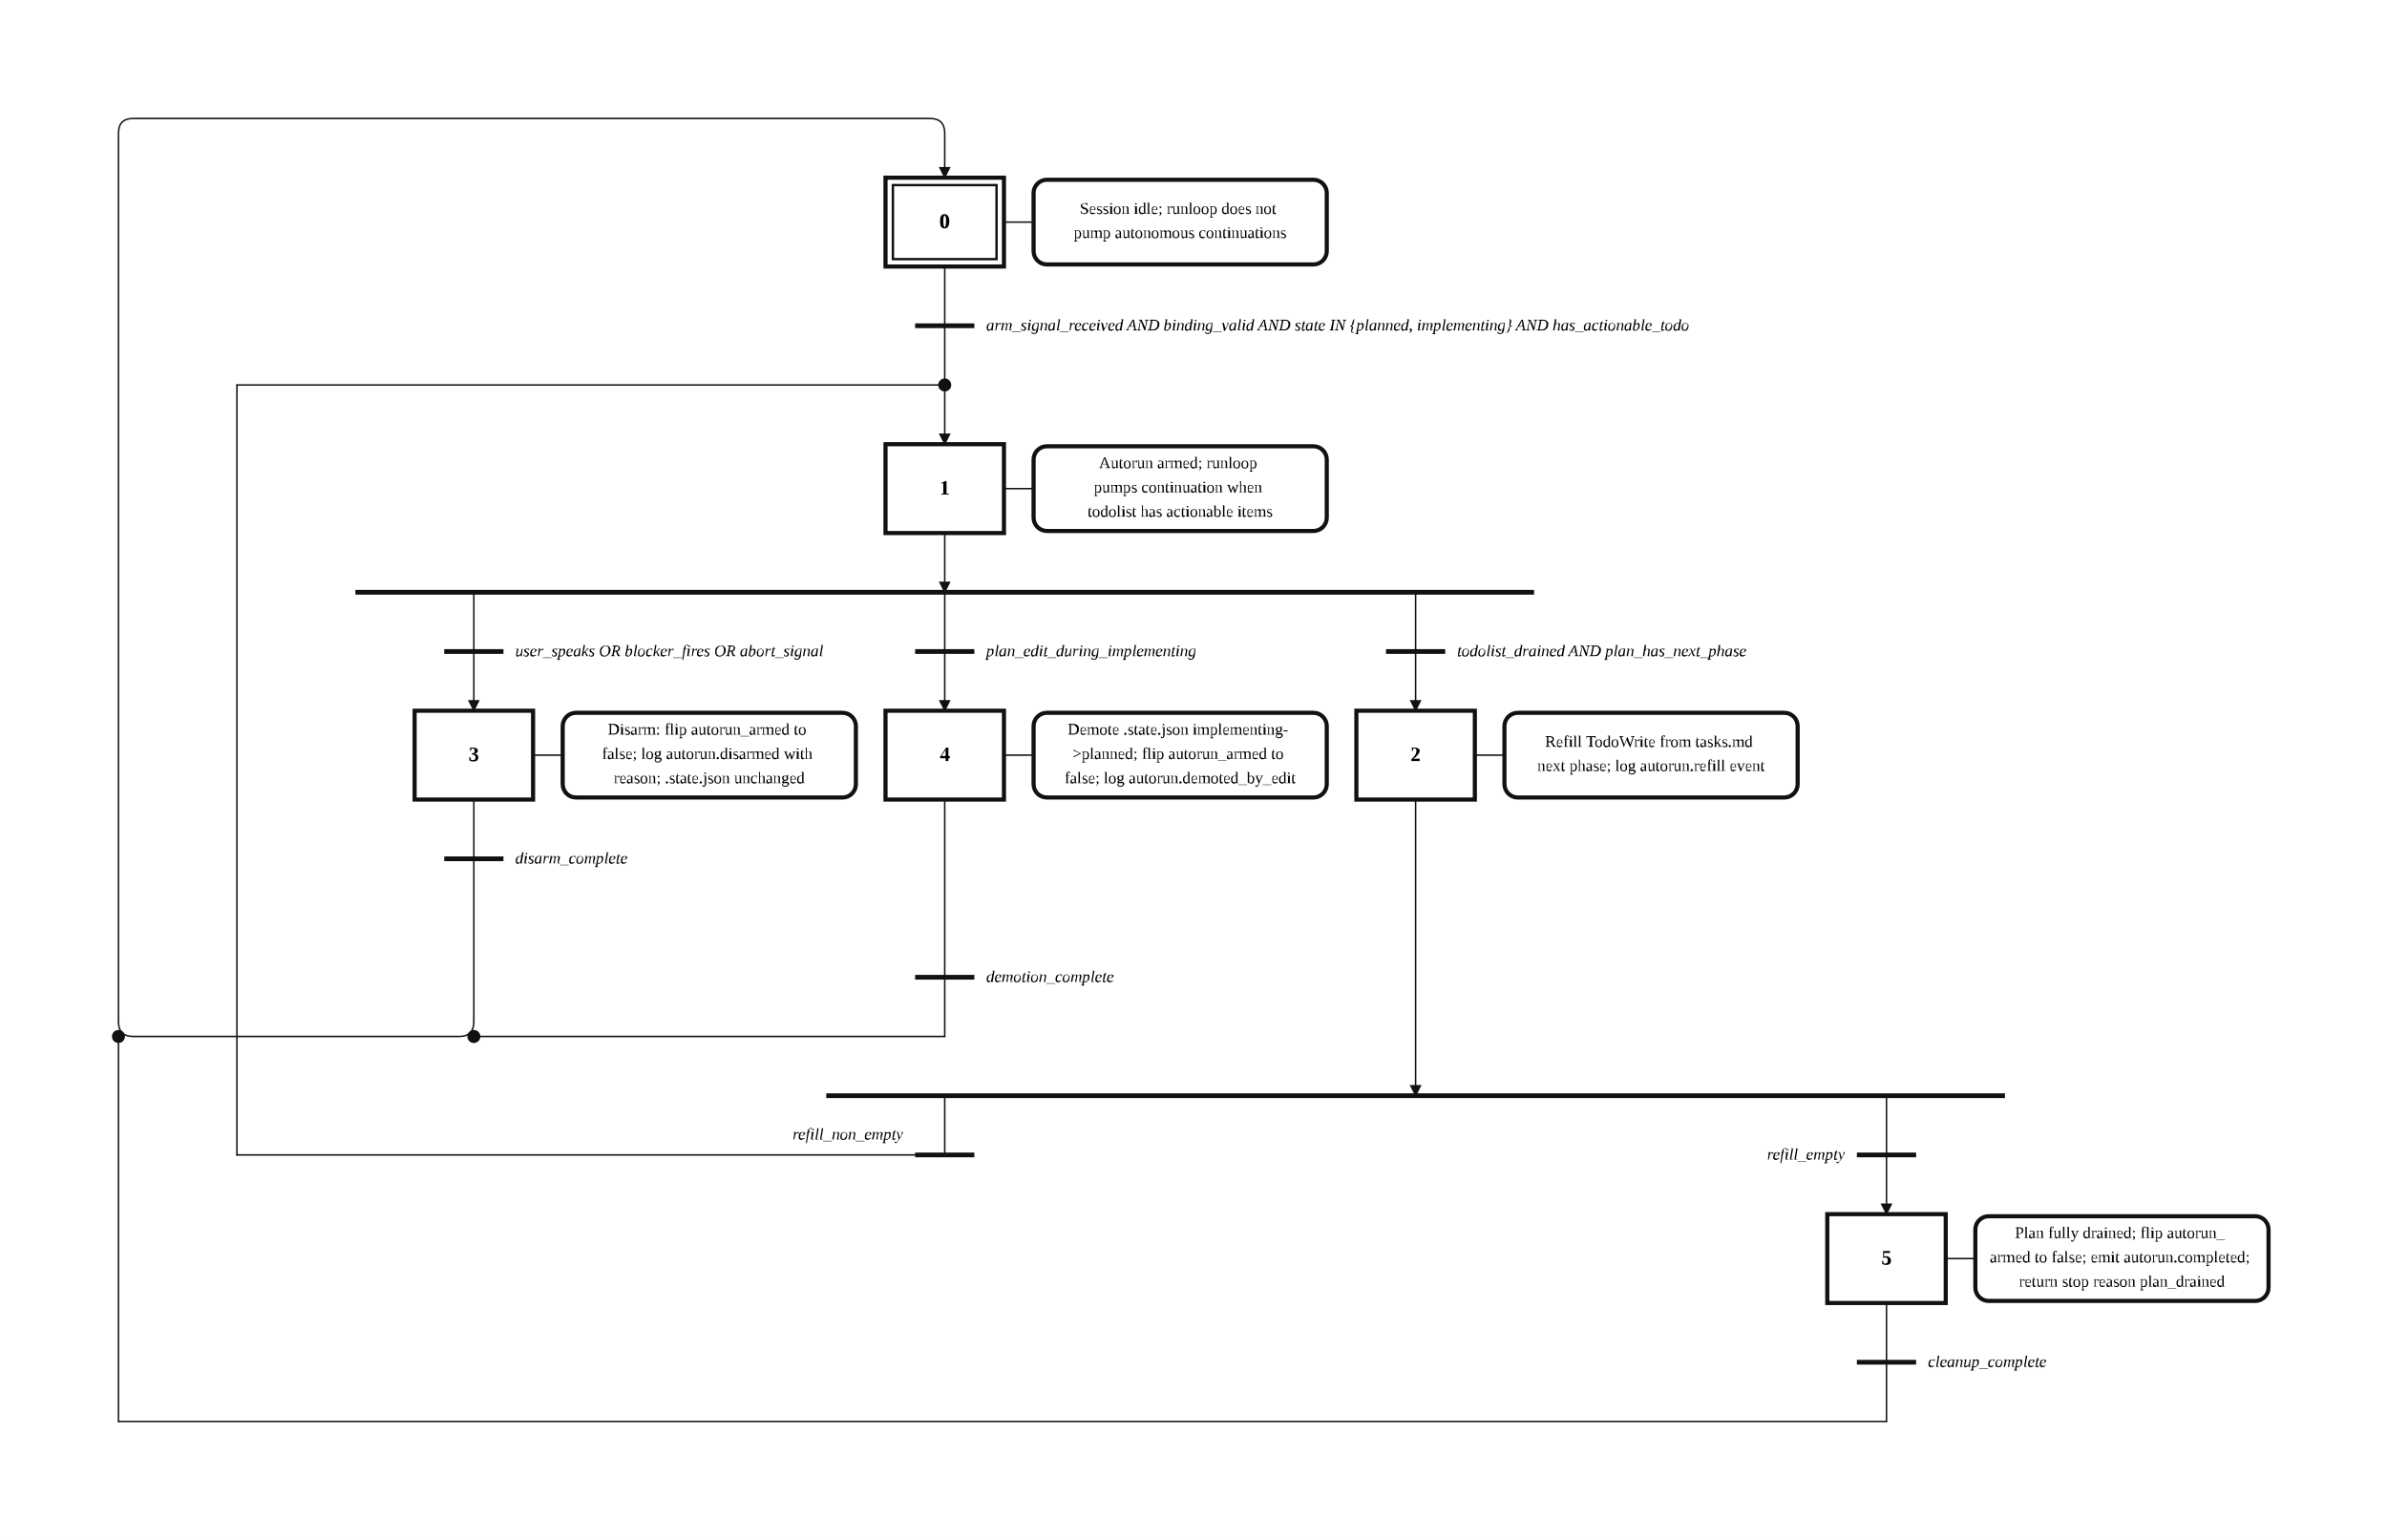
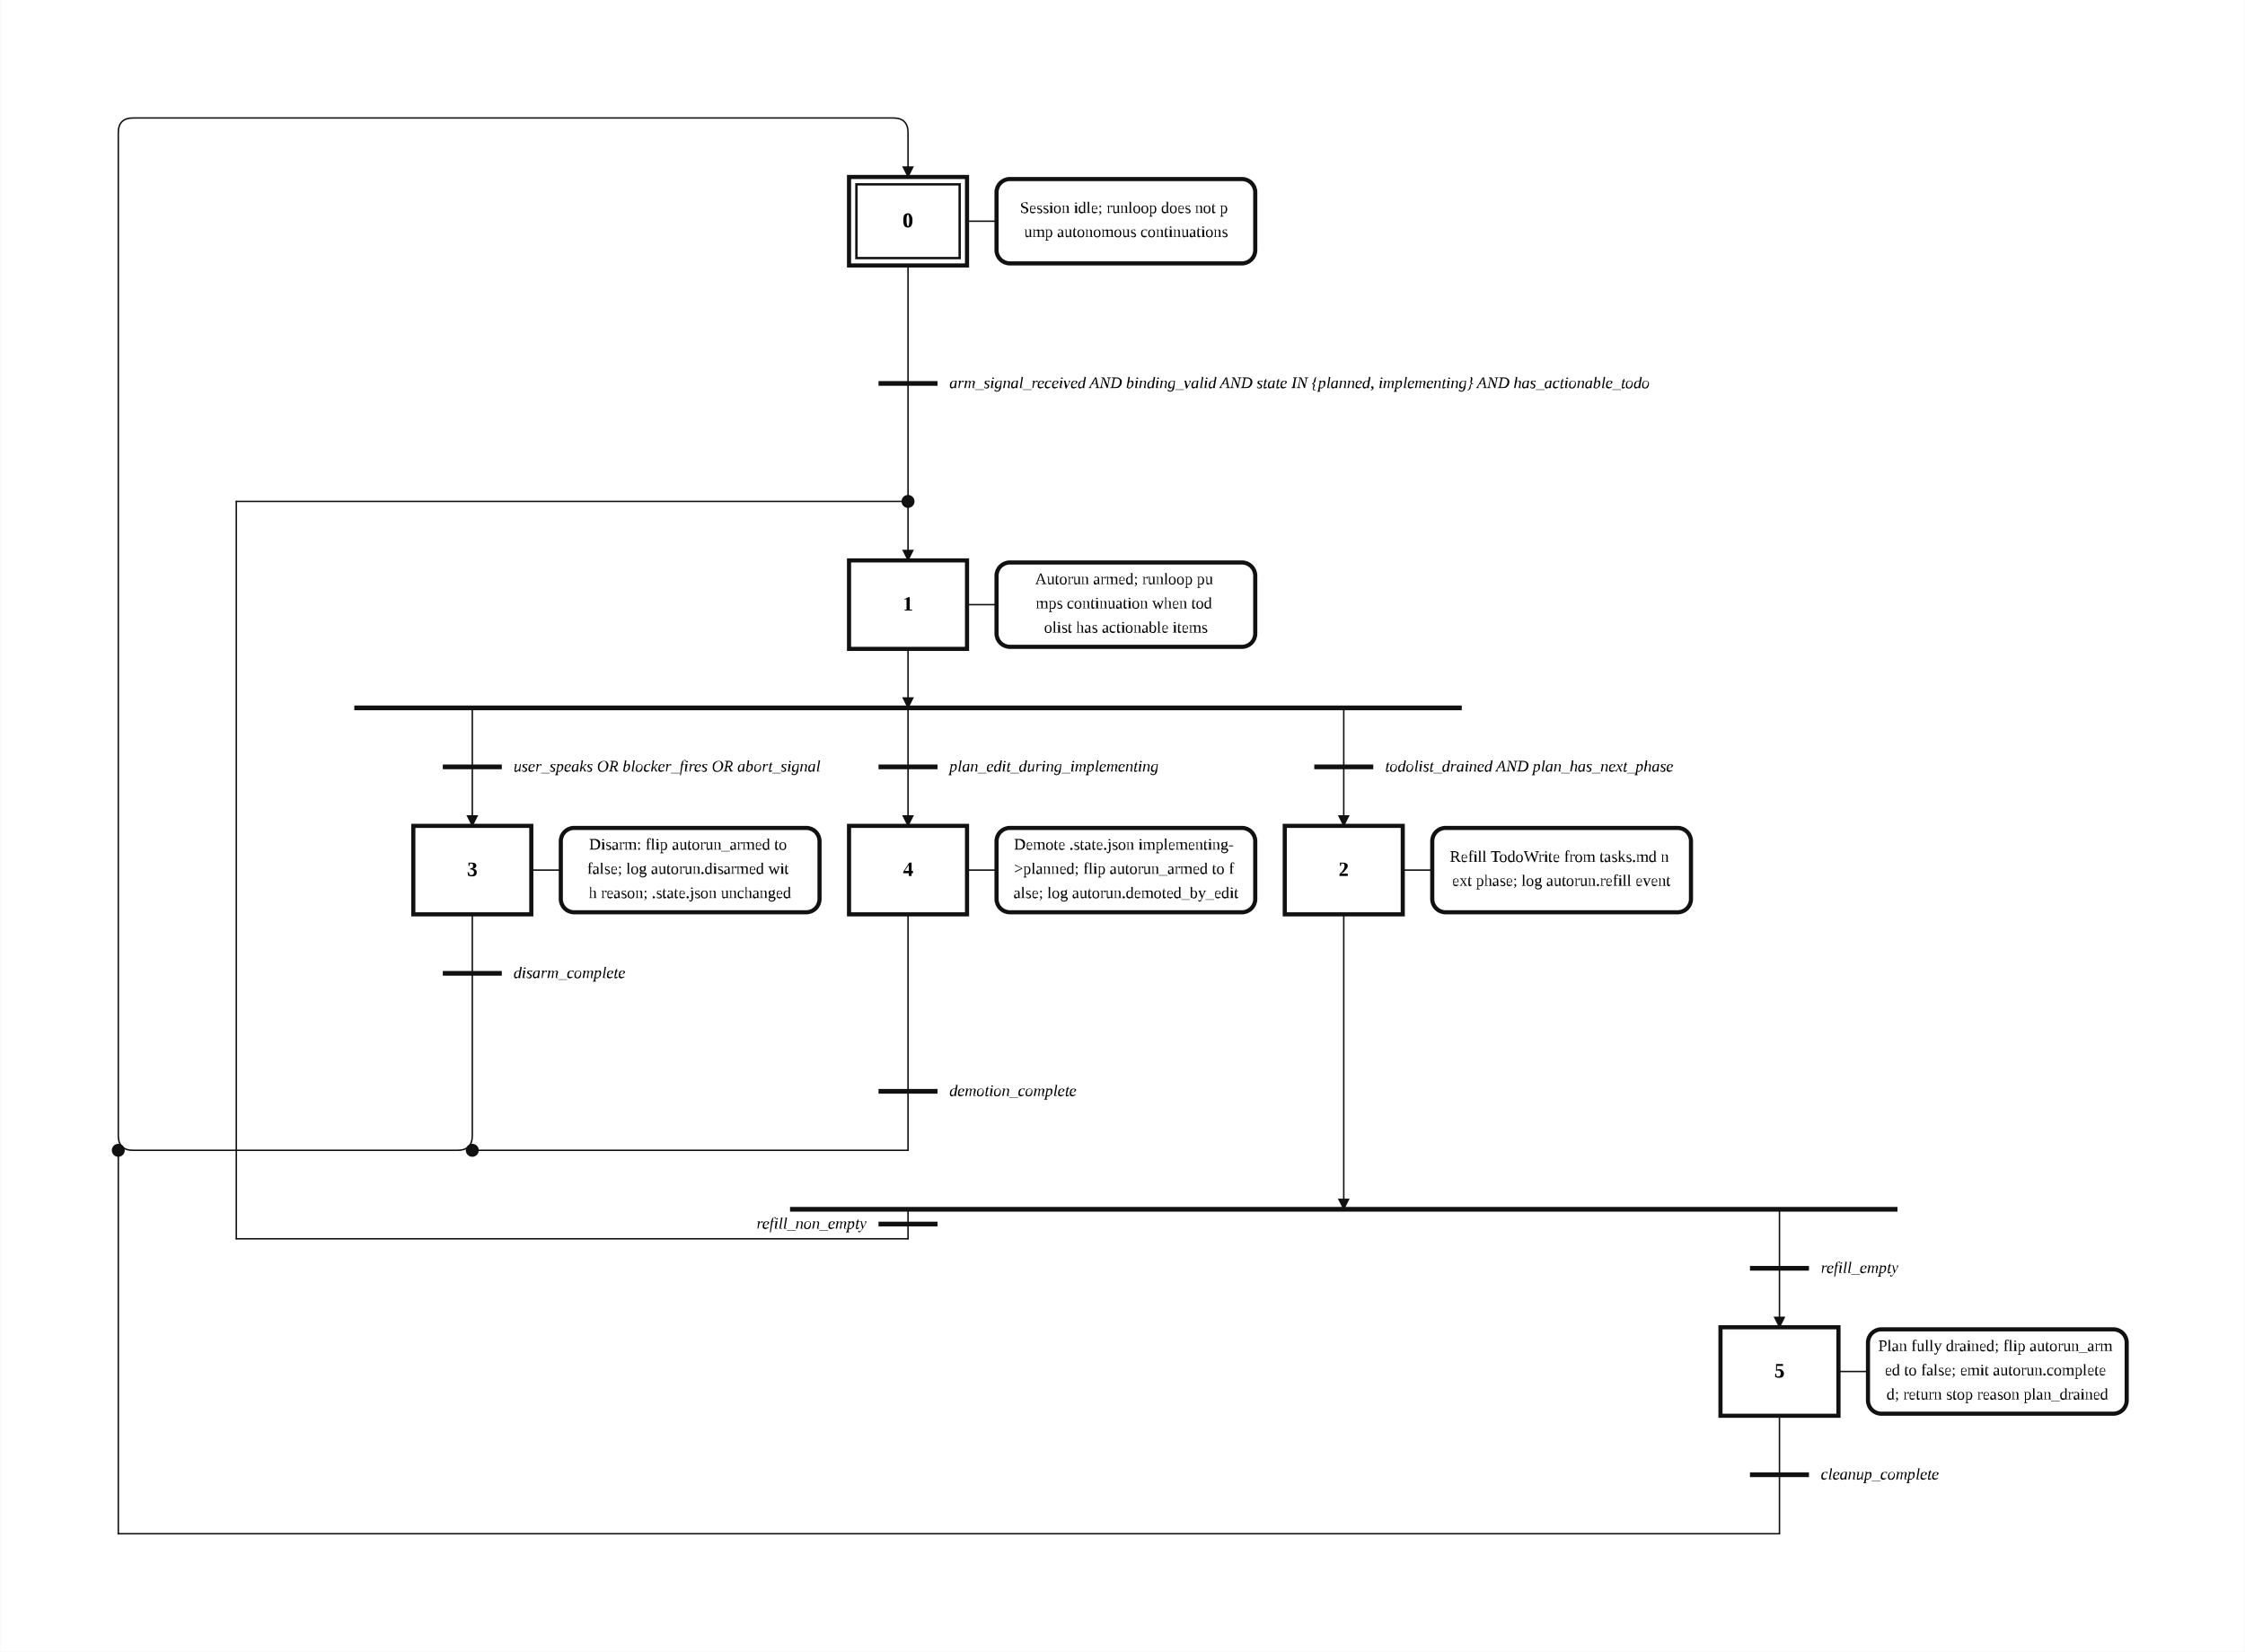
- <svg xmlns="http://www.w3.org/2000/svg" width="1612" height="1040" viewBox="-6.00 -2.00 80.60 52.00" role="img">
+ <svg xmlns="http://www.w3.org/2000/svg" width="1522" height="1120" viewBox="-6.00 -2.00 76.08 56.00" role="img">
  <style>
.step{fill:#fff;stroke:#111;stroke-width:.14}.step-inner{fill:none;stroke:#111;stroke-width:.08}
.action{fill:#fff;stroke:#111;stroke-width:.14}.gate{stroke:#111;stroke-width:.16}
.edge{fill:none;stroke:#111;stroke-width:.05;stroke-linecap:round;stroke-linejoin:round}.edge-arrow{marker-end:url(#arrow)}
.flyover-mask{stroke:#fff;stroke-width:.12;stroke-linecap:round}
.flyover{fill:none;stroke:#111;stroke-width:.05;stroke-linecap:round}
.junction{fill:#111;stroke:#111;stroke-width:0}.branch-junction{fill:#fff;stroke:#111;stroke-width:.08}
.assoc{stroke:#111;stroke-width:.05}.label{font:bold .7px 'Times New Roman', 'BiauKai', 'DFKai-SB', serif;text-anchor:middle;dominant-baseline:middle}
.action-label{font:.55px 'Times New Roman', 'BiauKai', 'DFKai-SB', serif;text-anchor:middle;dominant-baseline:middle}.gate-label{font:italic .55px 'Times New Roman', 'BiauKai', 'DFKai-SB', serif;text-anchor:start;dominant-baseline:middle}.gate-label-left{font:italic .55px 'Times New Roman', 'BiauKai', 'DFKai-SB', serif;text-anchor:end;dominant-baseline:middle}
</style>
  <defs>
    <marker id="arrow" markerWidth="0.4" markerHeight="0.4" refX="0.36" refY="0.2" orient="auto" markerUnits="userSpaceOnUse">
      <path d="M 0 0 L 0.4 0.2 L 0 0.4 z" fill="#111" />
    </marker>
  </defs>
-   <rect x="-6.00" y="-2.00" width="80.60" height="52.00" fill="white" />
-   <path class="edge edge-arrow" d="M 25.90 9.00 L 25.90 13.00" />
-   <path class="edge" d="M 25.90 7.00 L 25.90 9.00" />
-   <path class="edge edge-arrow" d="M 25.90 16.00 L 25.90 18.00" />
-   <path class="edge edge-arrow" d="M 41.80 18.00 L 41.80 22.00" />
-   <path class="edge edge-arrow" d="M 10.00 18.00 L 10.00 22.00" />
-   <path class="edge edge-arrow" d="M 25.90 18.00 L 25.90 22.00" />
-   <path class="edge edge-arrow" d="M 41.80 25.00 L 41.80 35.00" />
-   <path class="edge" d="M 25.90 35.00 L 25.90 37.00" />
-   <path class="edge" d="M 25.90 37.00 L 2.00 37.00" />
-   <path class="edge" d="M 2.00 37.00 L 2.00 11.00" />
-   <path class="edge" d="M 2.00 11.00 L 25.90 11.00" />
-   <path class="edge edge-arrow" d="M 57.70 35.00 L 57.70 39.00" />
-   <path class="edge" d="M 10.00 25.00 L 10.00 27.00" />
-   <path class="edge edge-arrow" d="M 10.00 27.00 L 10.00 32.50 Q 10.00 33.00 9.50 33.00 L -1.50 33.00 Q -2.00 33.00 -2.00 32.50 L -2.00 2.50 Q -2.00 2.00 -1.50 2.00 L 25.40 2.00 Q 25.90 2.00 25.90 2.50 L 25.90 4.00" />
-   <path class="edge" d="M 25.90 25.00 L 25.90 31.00" />
-   <path class="edge" d="M 25.90 31.00 L 25.90 33.00" />
-   <path class="edge" d="M 25.90 33.00 L 10.00 33.00" />
-   <path class="edge" d="M 57.70 42.00 L 57.70 44.00" />
-   <path class="edge" d="M 57.70 44.00 L 57.70 46.00" />
-   <path class="edge" d="M 57.70 46.00 L -2.00 46.00" />
-   <path class="edge" d="M -2.00 46.00 L -2.00 33.00" />
-   <rect class="step" x="23.90" y="4.00" width="4.00" height="3.00" />
-   <rect class="step-inner" x="24.15" y="4.25" width="3.50" height="2.50" />
-   <text class="label" x="25.90" y="5.50">0</text>
-   <rect class="step" x="23.90" y="13.00" width="4.00" height="3.00" />
-   <text class="label" x="25.90" y="14.50">1</text>
-   <rect class="step" x="39.80" y="22.00" width="4.00" height="3.00" />
-   <text class="label" x="41.80" y="23.50">2</text>
-   <rect class="step" x="8.00" y="22.00" width="4.00" height="3.00" />
-   <text class="label" x="10.00" y="23.50">3</text>
-   <rect class="step" x="23.90" y="22.00" width="4.00" height="3.00" />
-   <text class="label" x="25.90" y="23.50">4</text>
-   <rect class="step" x="55.70" y="39.00" width="4.00" height="3.00" />
-   <text class="label" x="57.70" y="40.50">5</text>
-   <line class="assoc" x1="27.90" y1="5.50" x2="28.90" y2="5.50" />
-   <rect class="action" x="28.90" y="4.07" width="9.90" height="2.86" rx="0.45" ry="0.45" />
-   <text class="action-label" x="33.85" y="5.09">
-     <tspan x="33.85" dy="0">Session idle; runloop does not</tspan>
-     <tspan x="33.85" dy="0.82">pump autonomous continuations</tspan>
+   <rect x="-6.00" y="-2.00" width="76.08" height="56.00" fill="white" />
+   <path class="edge edge-arrow" d="M 24.77 11.00 L 24.77 17.00" />
+   <path class="edge" d="M 24.77 7.00 L 24.77 11.00" />
+   <path class="edge edge-arrow" d="M 24.77 20.00 L 24.77 22.00" />
+   <path class="edge edge-arrow" d="M 39.54 22.00 L 39.54 26.00" />
+   <path class="edge edge-arrow" d="M 10.00 22.00 L 10.00 26.00" />
+   <path class="edge edge-arrow" d="M 24.77 22.00 L 24.77 26.00" />
+   <path class="edge edge-arrow" d="M 39.54 29.00 L 39.54 39.00" />
+   <path class="edge" d="M 24.77 39.00 L 24.77 40.00" />
+   <path class="edge" d="M 24.77 40.00 L 2.00 40.00" />
+   <path class="edge" d="M 2.00 40.00 L 2.00 15.00" />
+   <path class="edge" d="M 2.00 15.00 L 24.77 15.00" />
+   <path class="edge edge-arrow" d="M 54.31 39.00 L 54.31 43.00" />
+   <path class="edge" d="M 10.00 29.00 L 10.00 31.00" />
+   <path class="edge edge-arrow" d="M 10.00 31.00 L 10.00 36.50 Q 10.00 37.00 9.50 37.00 L -1.50 37.00 Q -2.00 37.00 -2.00 36.50 L -2.00 2.50 Q -2.00 2.00 -1.50 2.00 L 24.27 2.00 Q 24.77 2.00 24.77 2.50 L 24.77 4.00" />
+   <path class="edge" d="M 24.77 29.00 L 24.77 35.00" />
+   <path class="edge" d="M 24.77 35.00 L 24.77 37.00" />
+   <path class="edge" d="M 24.77 37.00 L 10.00 37.00" />
+   <path class="edge" d="M 54.31 46.00 L 54.31 48.00" />
+   <path class="edge" d="M 54.31 48.00 L 54.31 50.00" />
+   <path class="edge" d="M 54.31 50.00 L -2.00 50.00" />
+   <path class="edge" d="M -2.00 50.00 L -2.00 37.00" />
+   <rect class="step" x="22.77" y="4.00" width="4.00" height="3.00" />
+   <rect class="step-inner" x="23.02" y="4.25" width="3.50" height="2.50" />
+   <text class="label" x="24.77" y="5.50">0</text>
+   <rect class="step" x="22.77" y="17.00" width="4.00" height="3.00" />
+   <text class="label" x="24.77" y="18.50">1</text>
+   <rect class="step" x="37.54" y="26.00" width="4.00" height="3.00" />
+   <text class="label" x="39.54" y="27.50">2</text>
+   <rect class="step" x="8.00" y="26.00" width="4.00" height="3.00" />
+   <text class="label" x="10.00" y="27.50">3</text>
+   <rect class="step" x="22.77" y="26.00" width="4.00" height="3.00" />
+   <text class="label" x="24.77" y="27.50">4</text>
+   <rect class="step" x="52.31" y="43.00" width="4.00" height="3.00" />
+   <text class="label" x="54.31" y="44.50">5</text>
+   <line class="assoc" x1="26.77" y1="5.50" x2="27.77" y2="5.50" />
+   <rect class="action" x="27.77" y="4.07" width="8.77" height="2.86" rx="0.45" ry="0.45" />
+   <text class="action-label" x="32.16" y="5.09">
+     <tspan x="32.16" dy="0">Session idle; runloop does not p</tspan>
+     <tspan x="32.16" dy="0.82">ump autonomous continuations</tspan>
  </text>
-   <line class="assoc" x1="27.90" y1="14.50" x2="28.90" y2="14.50" />
-   <rect class="action" x="28.90" y="13.07" width="9.90" height="2.86" rx="0.45" ry="0.45" />
-   <text class="action-label" x="33.85" y="13.68">
-     <tspan x="33.85" dy="0">Autorun armed; runloop</tspan>
-     <tspan x="33.85" dy="0.82">pumps continuation when</tspan>
-     <tspan x="33.85" dy="0.82">todolist has actionable items</tspan>
+   <line class="assoc" x1="26.77" y1="18.50" x2="27.77" y2="18.50" />
+   <rect class="action" x="27.77" y="17.07" width="8.77" height="2.86" rx="0.45" ry="0.45" />
+   <text class="action-label" x="32.16" y="17.68">
+     <tspan x="32.16" dy="0">Autorun armed; runloop pu</tspan>
+     <tspan x="32.16" dy="0.82">mps continuation when tod</tspan>
+     <tspan x="32.16" dy="0.82">olist has actionable items</tspan>
  </text>
-   <line class="assoc" x1="43.80" y1="23.50" x2="44.80" y2="23.50" />
-   <rect class="action" x="44.80" y="22.07" width="9.90" height="2.86" rx="0.45" ry="0.45" />
-   <text class="action-label" x="49.75" y="23.09">
-     <tspan x="49.75" dy="0">Refill TodoWrite from tasks.md</tspan>
-     <tspan x="49.75" dy="0.82">next phase; log autorun.refill event</tspan>
+   <line class="assoc" x1="41.54" y1="27.50" x2="42.54" y2="27.50" />
+   <rect class="action" x="42.54" y="26.07" width="8.77" height="2.86" rx="0.45" ry="0.45" />
+   <text class="action-label" x="46.92" y="27.09">
+     <tspan x="46.92" dy="0">Refill TodoWrite from tasks.md n</tspan>
+     <tspan x="46.92" dy="0.82">ext phase; log autorun.refill event</tspan>
  </text>
-   <line class="assoc" x1="12.00" y1="23.50" x2="13.00" y2="23.50" />
-   <rect class="action" x="13.00" y="22.07" width="9.90" height="2.86" rx="0.45" ry="0.45" />
-   <text class="action-label" x="17.95" y="22.68">
-     <tspan x="17.95" dy="0">Disarm: flip autorun_armed to</tspan>
-     <tspan x="17.95" dy="0.82">false; log autorun.disarmed with</tspan>
-     <tspan x="17.95" dy="0.82">reason; .state.json unchanged</tspan>
+   <line class="assoc" x1="12.00" y1="27.50" x2="13.00" y2="27.50" />
+   <rect class="action" x="13.00" y="26.07" width="8.77" height="2.86" rx="0.45" ry="0.45" />
+   <text class="action-label" x="17.38" y="26.68">
+     <tspan x="17.38" dy="0">Disarm: flip autorun_armed to</tspan>
+     <tspan x="17.38" dy="0.82">false; log autorun.disarmed wit</tspan>
+     <tspan x="17.38" dy="0.82">h reason; .state.json unchanged</tspan>
  </text>
-   <line class="assoc" x1="27.90" y1="23.50" x2="28.90" y2="23.50" />
-   <rect class="action" x="28.90" y="22.07" width="9.90" height="2.86" rx="0.45" ry="0.45" />
-   <text class="action-label" x="33.85" y="22.68">
-     <tspan x="33.85" dy="0">Demote .state.json implementing-</tspan>
-     <tspan x="33.85" dy="0.82">&gt;planned; flip autorun_armed to</tspan>
-     <tspan x="33.85" dy="0.82">false; log autorun.demoted_by_edit</tspan>
+   <line class="assoc" x1="26.77" y1="27.50" x2="27.77" y2="27.50" />
+   <rect class="action" x="27.77" y="26.07" width="8.77" height="2.86" rx="0.45" ry="0.45" />
+   <text class="action-label" x="32.16" y="26.68">
+     <tspan x="32.16" dy="0">Demote .state.json implementing-</tspan>
+     <tspan x="32.16" dy="0.82">&gt;planned; flip autorun_armed to f</tspan>
+     <tspan x="32.16" dy="0.82">alse; log autorun.demoted_by_edit</tspan>
  </text>
-   <line class="assoc" x1="59.70" y1="40.50" x2="60.70" y2="40.50" />
-   <rect class="action" x="60.70" y="39.07" width="9.90" height="2.86" rx="0.45" ry="0.45" />
-   <text class="action-label" x="65.65" y="39.68">
-     <tspan x="65.65" dy="0">Plan fully drained; flip autorun_</tspan>
-     <tspan x="65.65" dy="0.82">armed to false; emit autorun.completed;</tspan>
-     <tspan x="65.65" dy="0.82">return stop reason plan_drained</tspan>
+   <line class="assoc" x1="56.31" y1="44.50" x2="57.31" y2="44.50" />
+   <rect class="action" x="57.31" y="43.07" width="8.77" height="2.86" rx="0.45" ry="0.45" />
+   <text class="action-label" x="61.70" y="43.68">
+     <tspan x="61.70" dy="0">Plan fully drained; flip autorun_arm</tspan>
+     <tspan x="61.70" dy="0.82">ed to false; emit autorun.complete</tspan>
+     <tspan x="61.70" dy="0.82">d; return stop reason plan_drained</tspan>
  </text>
-   <line class="gate" x1="24.90" y1="9.00" x2="26.90" y2="9.00" />
-   <text class="gate-label" x="27.30" y="9.00">
-     <tspan x="27.30" dy="0">arm_signal_received AND binding_valid AND state IN {planned, implementing} AND has_actionable_todo</tspan>
+   <line class="gate" x1="23.77" y1="11.00" x2="25.77" y2="11.00" />
+   <text class="gate-label" x="26.17" y="11.00">
+     <tspan x="26.17" dy="0">arm_signal_received AND binding_valid AND state IN {planned, implementing} AND has_actionable_todo</tspan>
  </text>
-   <line class="gate" x1="6.00" y1="18.00" x2="45.80" y2="18.00" />
-   <line class="gate" x1="21.90" y1="35.00" x2="61.70" y2="35.00" />
-   <line class="gate" x1="9.00" y1="27.00" x2="11.00" y2="27.00" />
-   <text class="gate-label" x="11.40" y="27.00">
+   <line class="gate" x1="6.00" y1="22.00" x2="43.54" y2="22.00" />
+   <line class="gate" x1="20.77" y1="39.00" x2="58.31" y2="39.00" />
+   <line class="gate" x1="9.00" y1="31.00" x2="11.00" y2="31.00" />
+   <text class="gate-label" x="11.40" y="31.00">
    <tspan x="11.40" dy="0">disarm_complete</tspan>
  </text>
-   <line class="gate" x1="24.90" y1="31.00" x2="26.90" y2="31.00" />
-   <text class="gate-label" x="27.30" y="31.00">
-     <tspan x="27.30" dy="0">demotion_complete</tspan>
+   <line class="gate" x1="23.77" y1="35.00" x2="25.77" y2="35.00" />
+   <text class="gate-label" x="26.17" y="35.00">
+     <tspan x="26.17" dy="0">demotion_complete</tspan>
  </text>
-   <line class="gate" x1="56.70" y1="44.00" x2="58.70" y2="44.00" />
-   <text class="gate-label" x="59.10" y="44.00">
-     <tspan x="59.10" dy="0">cleanup_complete</tspan>
+   <line class="gate" x1="53.31" y1="48.00" x2="55.31" y2="48.00" />
+   <text class="gate-label" x="55.71" y="48.00">
+     <tspan x="55.71" dy="0">cleanup_complete</tspan>
  </text>
-   <line class="gate" x1="40.80" y1="20.00" x2="42.80" y2="20.00" />
-   <text class="gate-label" x="43.20" y="20.00">
-     <tspan x="43.20" dy="0">todolist_drained AND plan_has_next_phase</tspan>
+   <line class="gate" x1="38.54" y1="24.00" x2="40.54" y2="24.00" />
+   <text class="gate-label" x="40.94" y="24.00">
+     <tspan x="40.94" dy="0">todolist_drained AND plan_has_next_phase</tspan>
  </text>
-   <line class="gate" x1="9.00" y1="20.00" x2="11.00" y2="20.00" />
-   <text class="gate-label" x="11.40" y="20.00">
+   <line class="gate" x1="9.00" y1="24.00" x2="11.00" y2="24.00" />
+   <text class="gate-label" x="11.40" y="24.00">
    <tspan x="11.40" dy="0">user_speaks OR blocker_fires OR abort_signal</tspan>
  </text>
-   <line class="gate" x1="24.90" y1="20.00" x2="26.90" y2="20.00" />
-   <text class="gate-label" x="27.30" y="20.00">
-     <tspan x="27.30" dy="0">plan_edit_during_implementing</tspan>
+   <line class="gate" x1="23.77" y1="24.00" x2="25.77" y2="24.00" />
+   <text class="gate-label" x="26.17" y="24.00">
+     <tspan x="26.17" dy="0">plan_edit_during_implementing</tspan>
  </text>
-   <line class="gate" x1="24.90" y1="37.00" x2="26.90" y2="37.00" />
-   <text class="gate-label-left" x="24.50" y="36.32">
-     <tspan x="24.50" dy="0">refill_non_empty</tspan>
+   <line class="gate" x1="23.77" y1="39.50" x2="25.77" y2="39.50" />
+   <text class="gate-label-left" x="23.37" y="39.50">
+     <tspan x="23.37" dy="0">refill_non_empty</tspan>
  </text>
-   <line class="gate" x1="56.70" y1="37.00" x2="58.70" y2="37.00" />
-   <text class="gate-label-left" x="56.30" y="37.00">
-     <tspan x="56.30" dy="0">refill_empty</tspan>
+   <line class="gate" x1="53.31" y1="41.00" x2="55.31" y2="41.00" />
+   <text class="gate-label" x="55.71" y="41.00">
+     <tspan x="55.71" dy="0">refill_empty</tspan>
  </text>
-   <circle class="junction" cx="25.90" cy="11.00" r="0.22" />
-   <circle class="junction" cx="10.00" cy="33.00" r="0.22" />
-   <circle class="junction" cx="-2.00" cy="33.00" r="0.22" />
+   <circle class="junction" cx="24.77" cy="15.00" r="0.22" />
+   <circle class="junction" cx="10.00" cy="37.00" r="0.22" />
+   <circle class="junction" cx="-2.00" cy="37.00" r="0.22" />
</svg>
